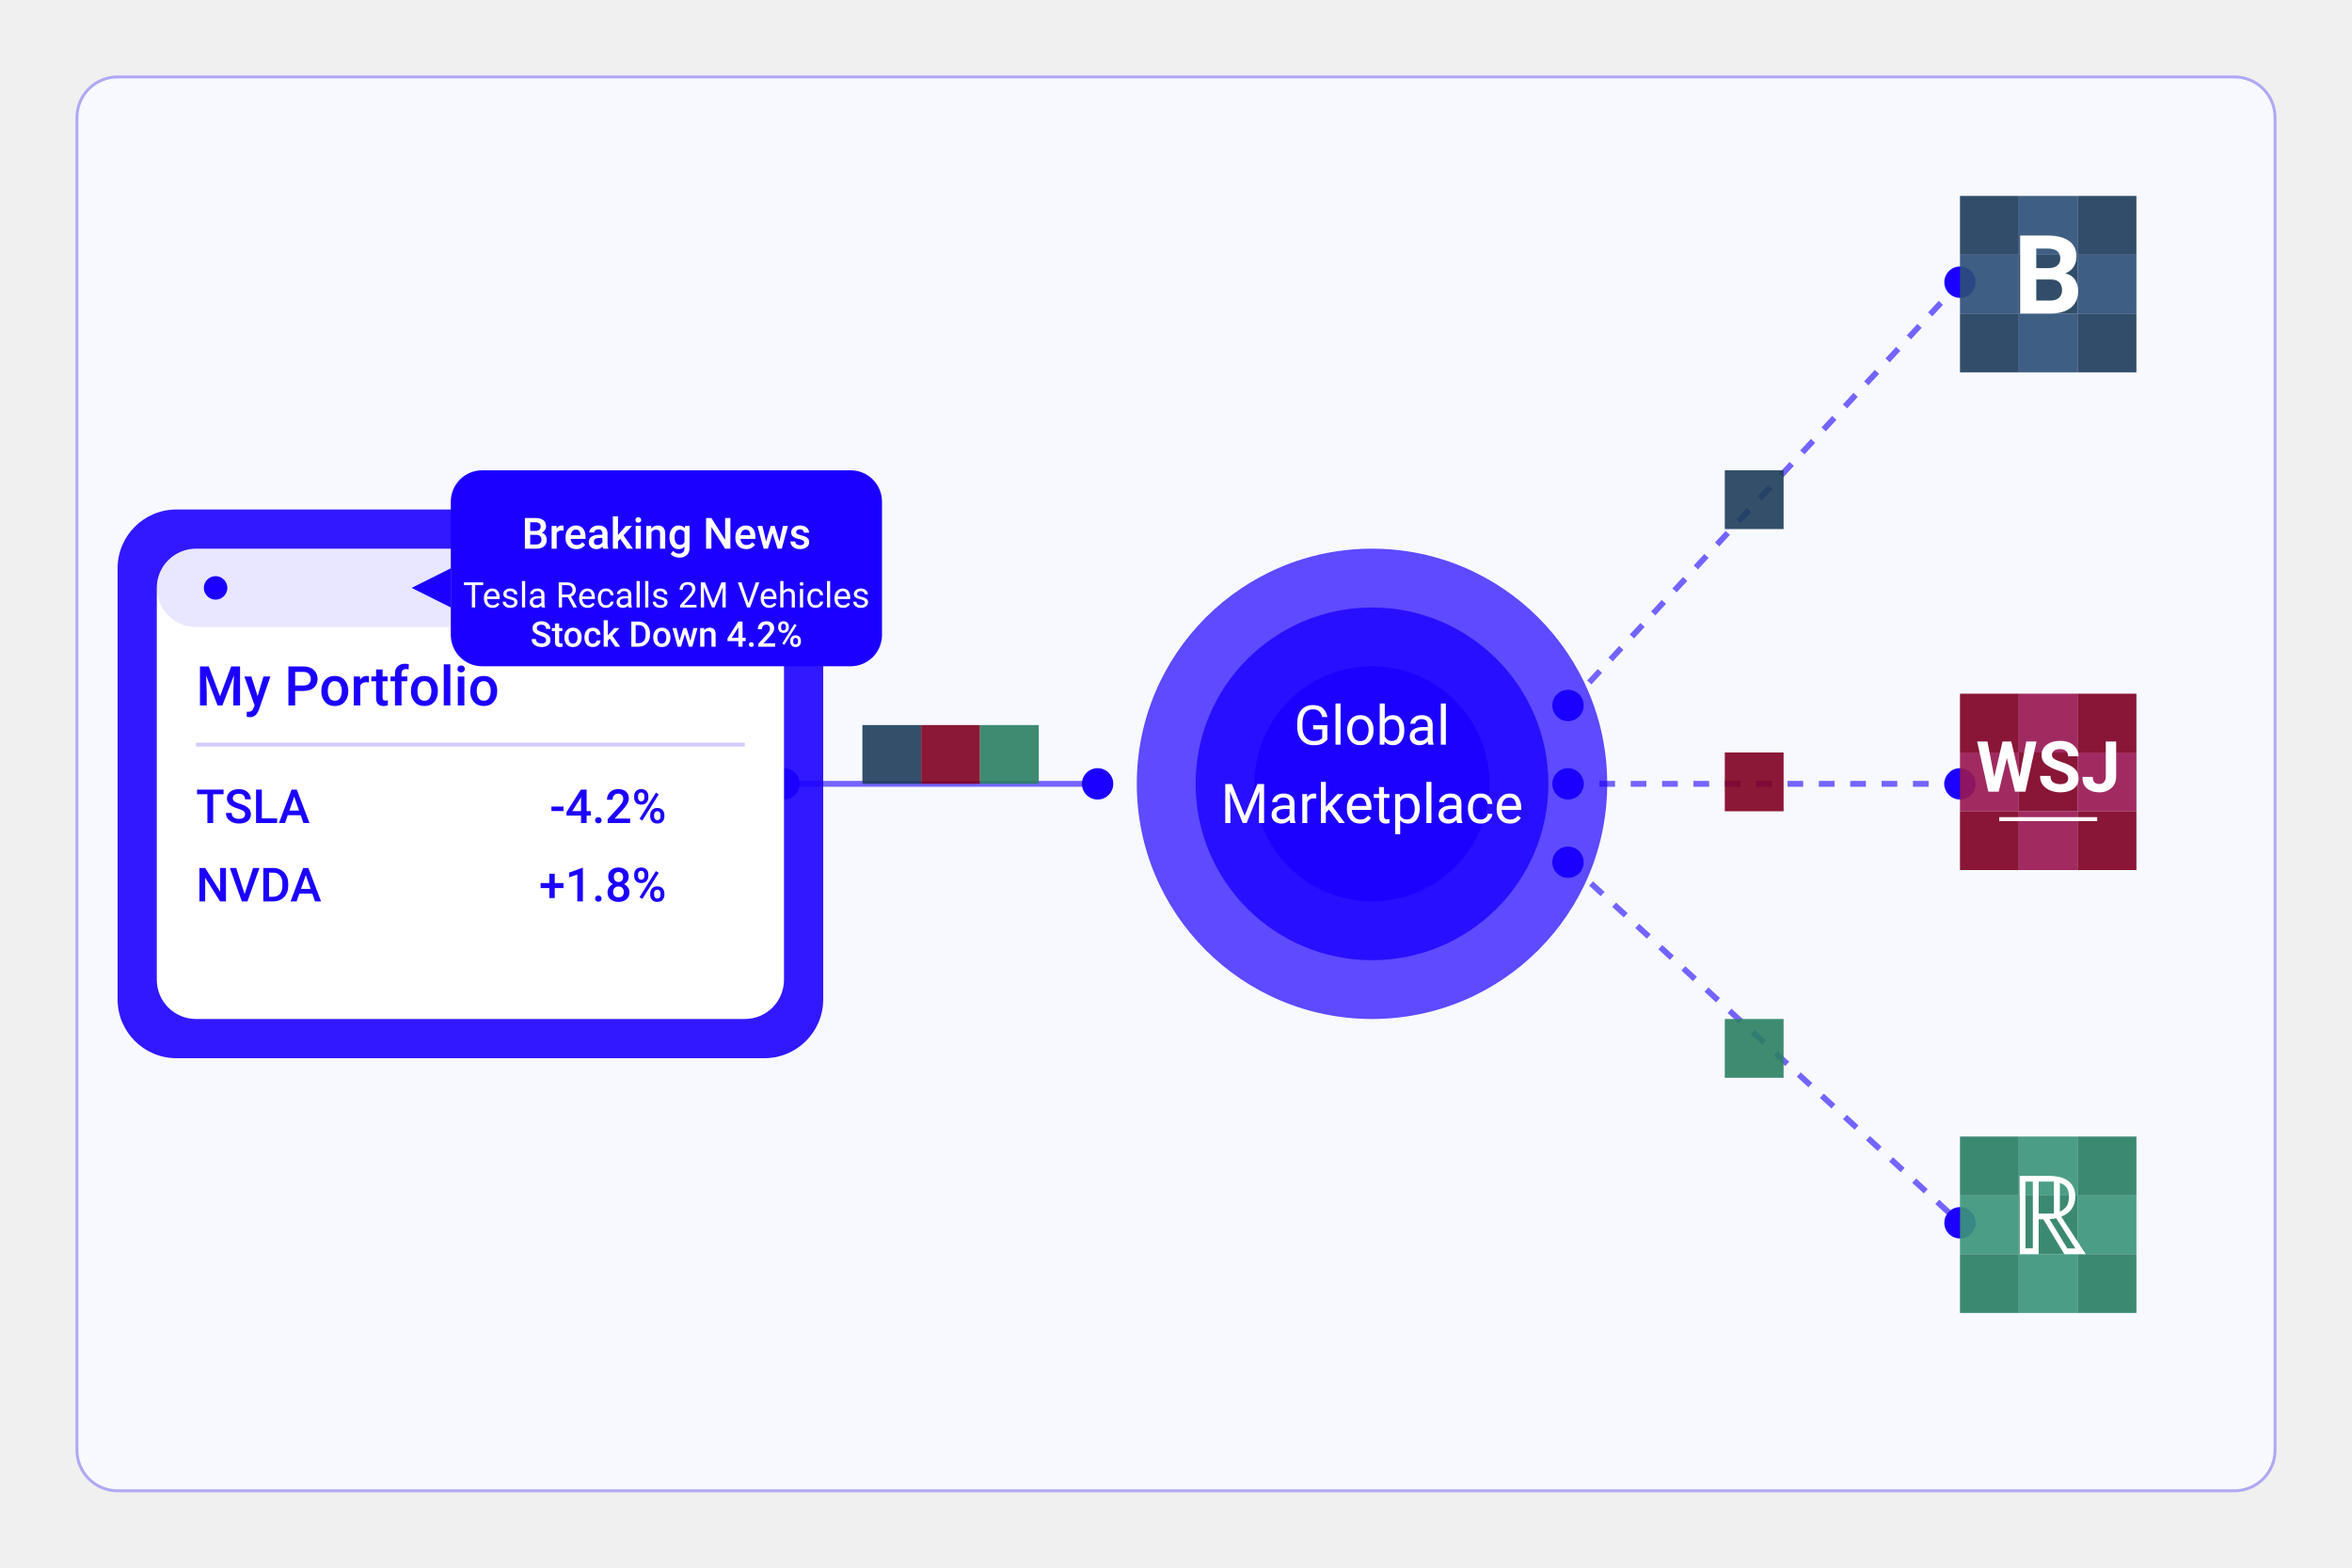
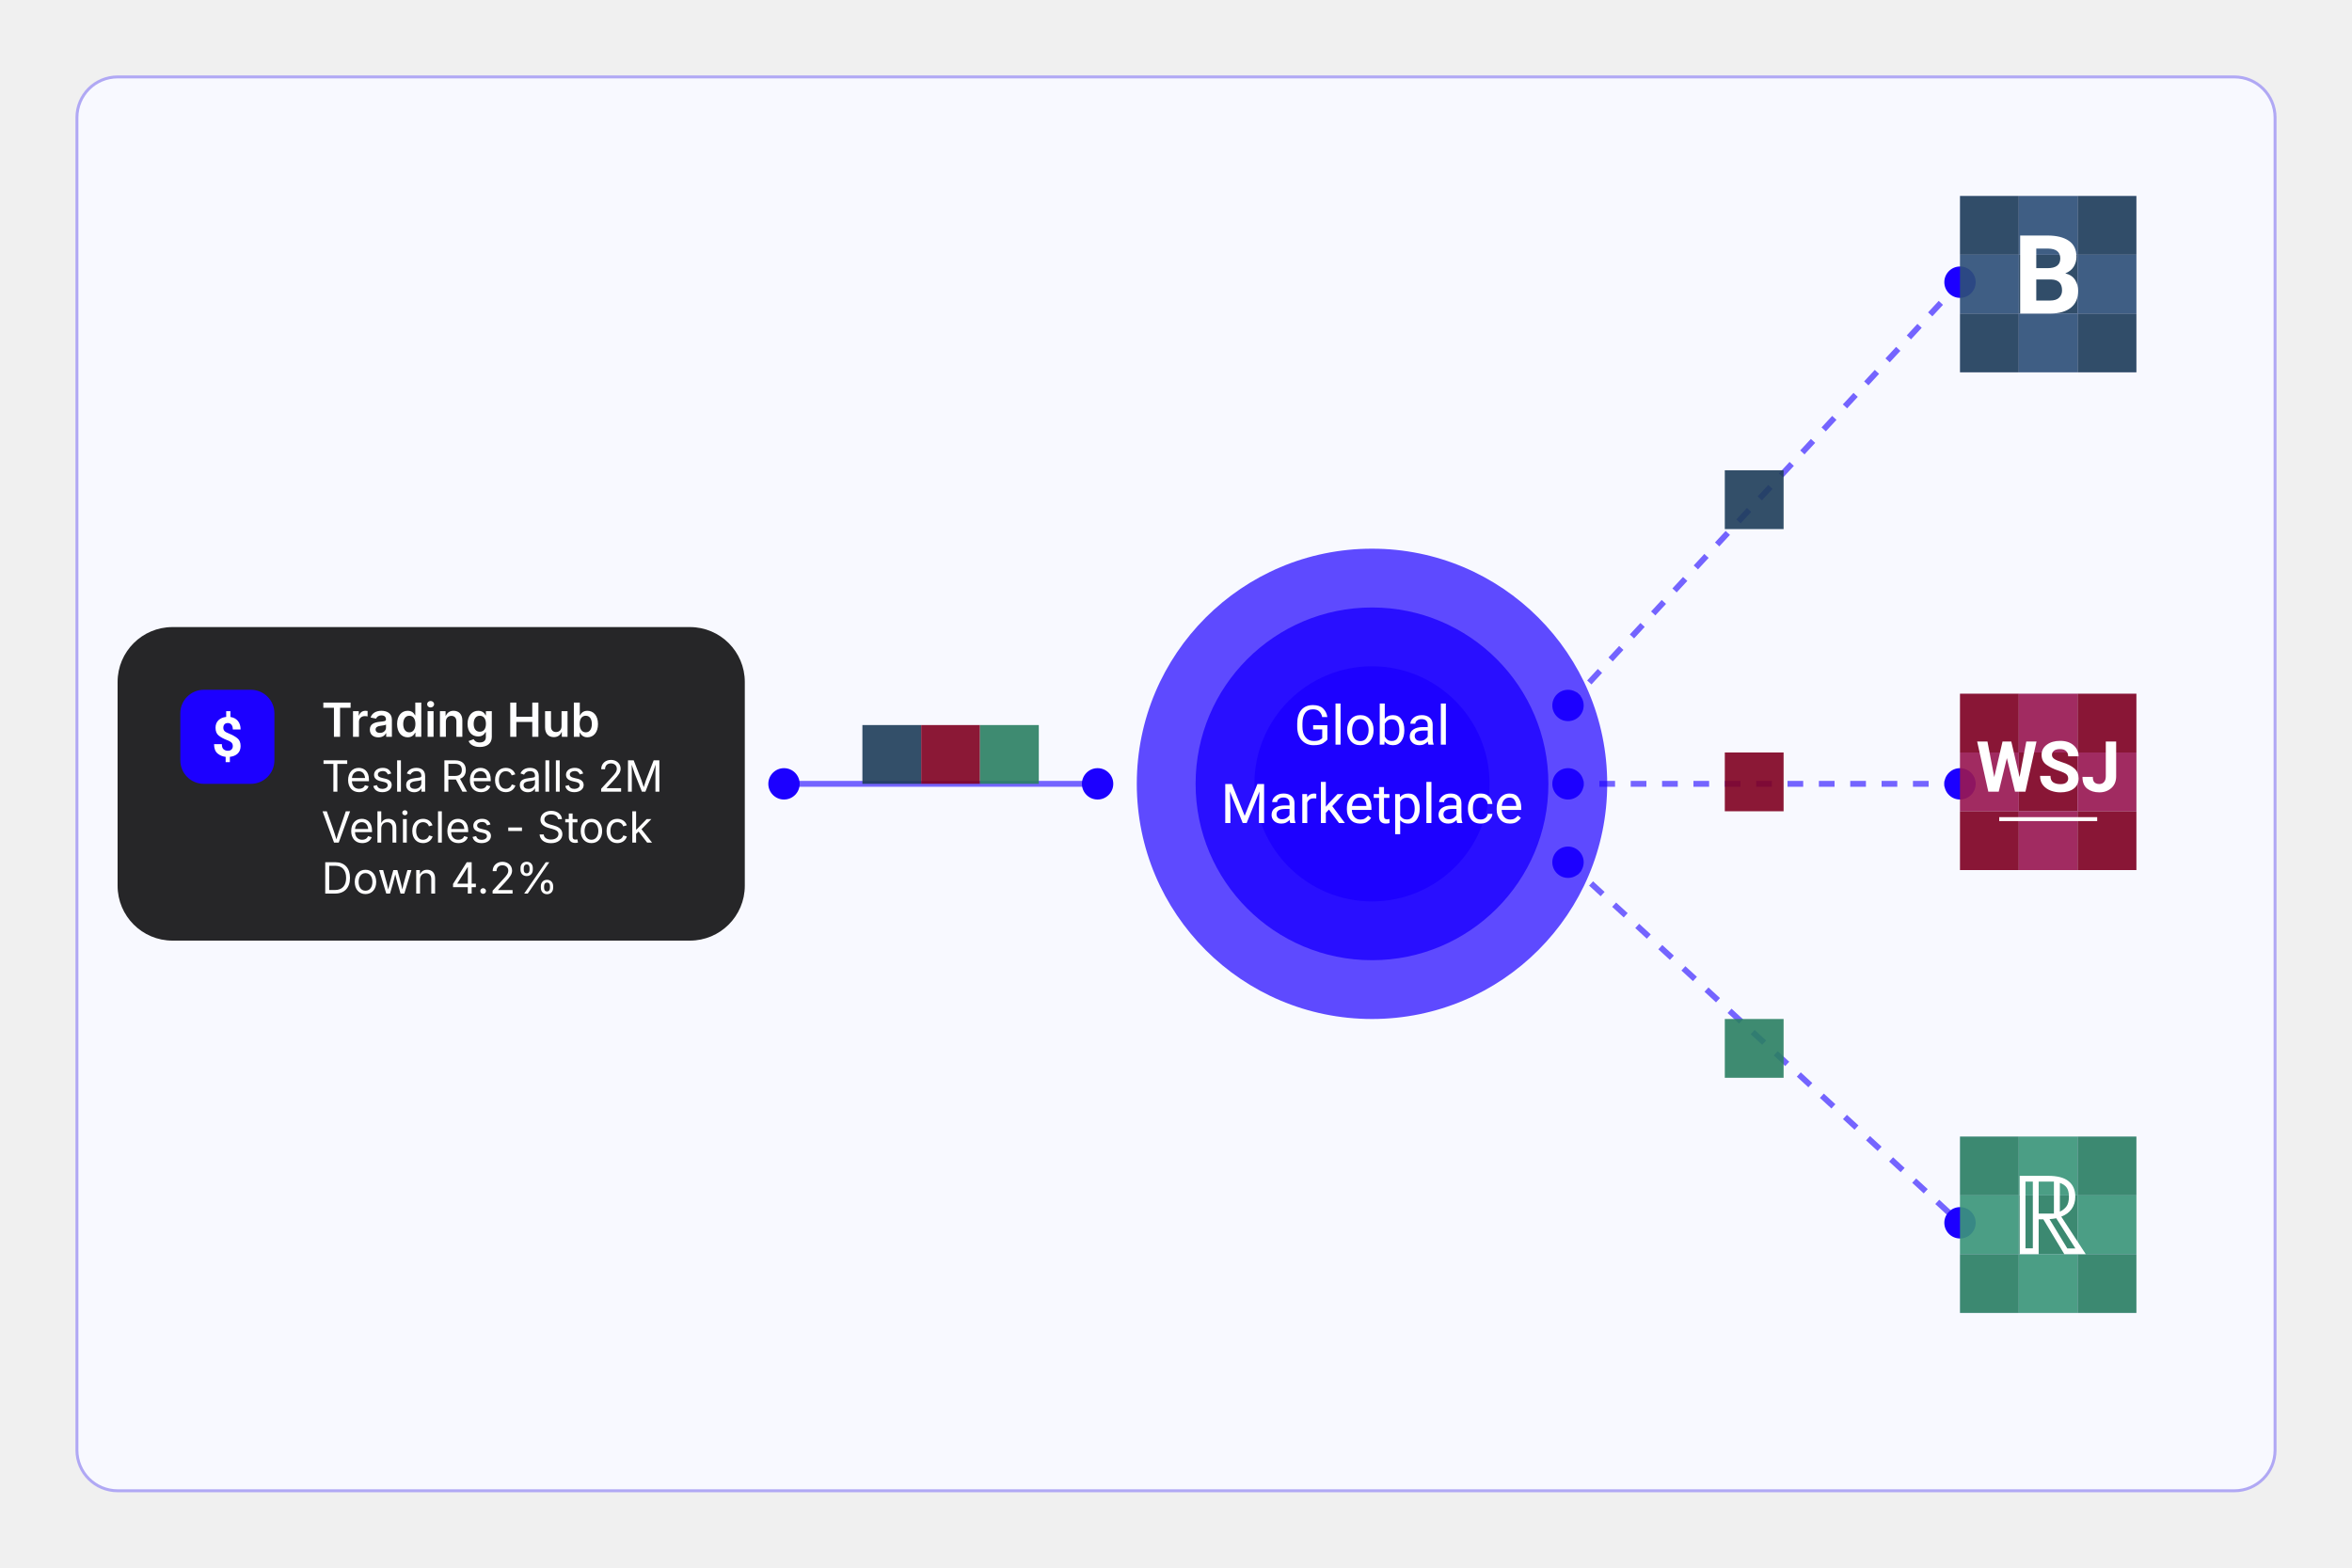
<svg xmlns="http://www.w3.org/2000/svg" viewBox="0 0 600 400">
  <rect x="20" y="20" width="560" height="360" rx="10" fill="#F8F9FF" stroke="#1c00ff" stroke-width="1.5" opacity="0.3" />
  <g transform="translate(0, 0)">
    <rect x="20" y="20" width="560" height="360" rx="10" fill="#F8F9FF" />
    <g id="connections">
      <line x1="200" y1="200" x2="280" y2="200" stroke="#1c00ff" stroke-width="1.5" opacity="0.6" />
      <rect x="220" y="185" width="15" height="15" fill="#1E3D59" opacity="0.9" />
      <rect x="235" y="185" width="15" height="15" fill="#800020" opacity="0.9" />
      <rect x="250" y="185" width="15" height="15" fill="#2A7F62" opacity="0.9" />
      <line x1="400" y1="180" x2="500" y2="72" stroke="#1c00ff" stroke-width="1.5" opacity="0.6" stroke-dasharray="4,4" />
      <line x1="400" y1="200" x2="500" y2="200" stroke="#1c00ff" stroke-width="1.5" opacity="0.6" stroke-dasharray="4,4" />
      <line x1="400" y1="220" x2="500" y2="312" stroke="#1c00ff" stroke-width="1.5" opacity="0.6" stroke-dasharray="4,4" />
      <rect x="440" y="120" width="15" height="15" fill="#1E3D59" opacity="0.9" />
      <rect x="440" y="192" width="15" height="15" fill="#800020" opacity="0.9" />
      <rect x="440" y="260" width="15" height="15" fill="#2A7F62" opacity="0.9" />
    </g>
    <circle cx="200" cy="200" r="4" fill="#1c00ff" />
    <circle cx="280" cy="200" r="4" fill="#1c00ff" />
    <circle cx="400" cy="180" r="4" fill="#1c00ff" />
    <circle cx="400" cy="200" r="4" fill="#1c00ff" />
    <circle cx="400" cy="220" r="4" fill="#1c00ff" />
    <circle cx="500" cy="72" r="4" fill="#1c00ff" />
    <circle cx="500" cy="200" r="4" fill="#1c00ff" />
    <circle cx="500" cy="312" r="4" fill="#1c00ff" />
-     <g transform="translate(30, 130)">
-       <rect x="0" y="0" width="180" height="140" rx="15" fill="#1c00ff" opacity="0.9" />
-       <rect x="10" y="10" width="160" height="120" rx="10" fill="#FFFFFF" />
-       <rect x="10" y="10" width="160" height="20" rx="10" fill="#1c00ff" opacity="0.1" />
-       <circle cx="25" cy="20" r="3" fill="#1c00ff" />
-       <rect x="135" y="17" width="15" height="6" rx="2" fill="#1c00ff" />
-       <text x="20" y="50" fill="#1c00ff" font-family="Roboto" font-size="14" font-weight="500">My Portfolio</text>
-       <line x1="20" y1="60" x2="160" y2="60" stroke="#1c00ff" opacity="0.2" />
-       <g transform="translate(0,5)">
-         <text x="20" y="75" fill="#1c00ff" font-family="Roboto" font-size="12" font-weight="500">TSLA</text>
-         <text x="140" y="75" fill="#1c00ff" font-family="Roboto" font-size="12" text-anchor="end" font-weight="500">-4.2%</text>
-         <text x="20" y="95" fill="#1c00ff" font-family="Roboto" font-size="12" font-weight="500">NVDA</text>
-         <text x="140" y="95" fill="#1c00ff" font-family="Roboto" font-size="12" text-anchor="end" font-weight="500">+1.8%</text>
-       </g>
-       <g transform="translate(85, -10)">
-         <rect x="0" y="0" width="110" height="50" rx="8" fill="#1c00ff" />
-         <text x="55" y="20" text-anchor="middle" fill="white" font-family="Roboto" font-size="11" font-weight="500">Breaking News</text>
-         <text x="55" y="35" text-anchor="middle" fill="white" font-family="Roboto" font-size="9" font-weight="400">Tesla Recalls 2M Vehicles</text>
-         <text x="55" y="45" text-anchor="middle" fill="white" font-family="Roboto" font-size="9" font-weight="500">Stock Down 4.2%</text>
-         <path d="M 0 25 L -10 30 L 0 35" fill="#1c00ff" />
-       </g>
+     <g transform="translate(30, 160)">
+       <rect x="0" y="0" width="160" height="80" rx="14" fill="rgba(28, 28, 30, 0.95)" />
+       <rect x="16" y="16" width="24" height="24" rx="6" fill="#1c00ff" />
+       <text x="28" y="33" text-anchor="middle" fill="white" font-family="Roboto" font-size="14" font-weight="bold">$</text>
+       <text x="52" y="28" fill="white" font-family="system-ui, -apple-system" font-size="12" font-weight="600">Trading Hub</text>
+       <text x="52" y="42" fill="white" font-family="system-ui, -apple-system" font-size="11">
+         <tspan x="52" dy="0">Tesla Recalls 2M</tspan>
+         <tspan x="52" dy="13">Vehicles - Stock</tspan>
+         <tspan x="52" dy="13">Down 4.2%</tspan>
+       </text>
    </g>
    <g transform="translate(30,0)">
      <circle cx="320" cy="200" r="60" fill="#1c00ff" opacity="0.7" />
      <circle cx="320" cy="200" r="45" fill="#1c00ff" opacity="0.8" />
      <circle cx="320" cy="200" r="30" fill="#1c00ff" opacity="0.9" />
      <text x="320" y="190" text-anchor="middle" fill="white" font-family="Roboto" font-size="14">Global</text>
      <text x="320" y="210" text-anchor="middle" fill="white" font-family="Roboto" font-size="14">Marketplace</text>
    </g>
    <g transform="translate(500, 50)">
      <rect x="0" y="0" width="45" height="45" fill="#1c00ff" opacity="0.1" />
      <rect x="0" y="0" width="15" height="15" fill="#1E3D59" opacity="0.9" />
      <rect x="15" y="0" width="15" height="15" fill="#2E5077" opacity="0.9" />
      <rect x="30" y="0" width="15" height="15" fill="#1E3D59" opacity="0.9" />
      <rect x="0" y="15" width="15" height="15" fill="#2E5077" opacity="0.9" />
      <rect x="15" y="15" width="15" height="15" fill="#1E3D59" opacity="0.9" />
      <rect x="30" y="15" width="15" height="15" fill="#2E5077" opacity="0.9" />
      <rect x="0" y="30" width="15" height="15" fill="#1E3D59" opacity="0.9" />
      <rect x="15" y="30" width="15" height="15" fill="#2E5077" opacity="0.9" />
      <rect x="30" y="30" width="15" height="15" fill="#1E3D59" opacity="0.9" />
      <text x="22.5" y="30" text-anchor="middle" dominantBaseline="middle" fill="white" font-family="Roboto" font-size="28" font-weight="bold">B</text>
    </g>
    <g transform="translate(500, 177)">
      <rect x="0" y="0" width="45" height="45" fill="#1c00ff" opacity="0.1" />
      <rect x="0" y="0" width="15" height="15" fill="#800020" opacity="0.9" />
      <rect x="15" y="0" width="15" height="15" fill="#9A1750" opacity="0.9" />
      <rect x="30" y="0" width="15" height="15" fill="#800020" opacity="0.9" />
      <rect x="0" y="15" width="15" height="15" fill="#9A1750" opacity="0.9" />
      <rect x="15" y="15" width="15" height="15" fill="#800020" opacity="0.9" />
      <rect x="30" y="15" width="15" height="15" fill="#9A1750" opacity="0.9" />
      <rect x="0" y="30" width="15" height="15" fill="#800020" opacity="0.9" />
      <rect x="15" y="30" width="15" height="15" fill="#9A1750" opacity="0.9" />
      <rect x="30" y="30" width="15" height="15" fill="#800020" opacity="0.9" />
      <text x="22.5" y="25" text-anchor="middle" dominantBaseline="middle" fill="white" font-family="Roboto" font-size="18" font-weight="bold">WSJ</text>
      <line x1="10" y1="32" x2="35" y2="32" stroke="white" stroke-width="1" />
    </g>
    <g transform="translate(500, 290)">
      <rect x="0" y="0" width="45" height="45" fill="#1c00ff" opacity="0.1" />
      <rect x="0" y="0" width="15" height="15" fill="#2A7F62" opacity="0.9" />
      <rect x="15" y="0" width="15" height="15" fill="#3B9778" opacity="0.9" />
      <rect x="30" y="0" width="15" height="15" fill="#2A7F62" opacity="0.9" />
      <rect x="0" y="15" width="15" height="15" fill="#3B9778" opacity="0.9" />
      <rect x="15" y="15" width="15" height="15" fill="#2A7F62" opacity="0.9" />
      <rect x="30" y="15" width="15" height="15" fill="#3B9778" opacity="0.9" />
      <rect x="0" y="30" width="15" height="15" fill="#2A7F62" opacity="0.9" />
      <rect x="15" y="30" width="15" height="15" fill="#3B9778" opacity="0.9" />
      <rect x="30" y="30" width="15" height="15" fill="#2A7F62" opacity="0.9" />
      <text x="22.5" y="30" text-anchor="middle" dominantBaseline="middle" fill="white" font-family="Roboto" font-size="28" font-weight="bold">ℝ</text>
    </g>
  </g>
</svg>
